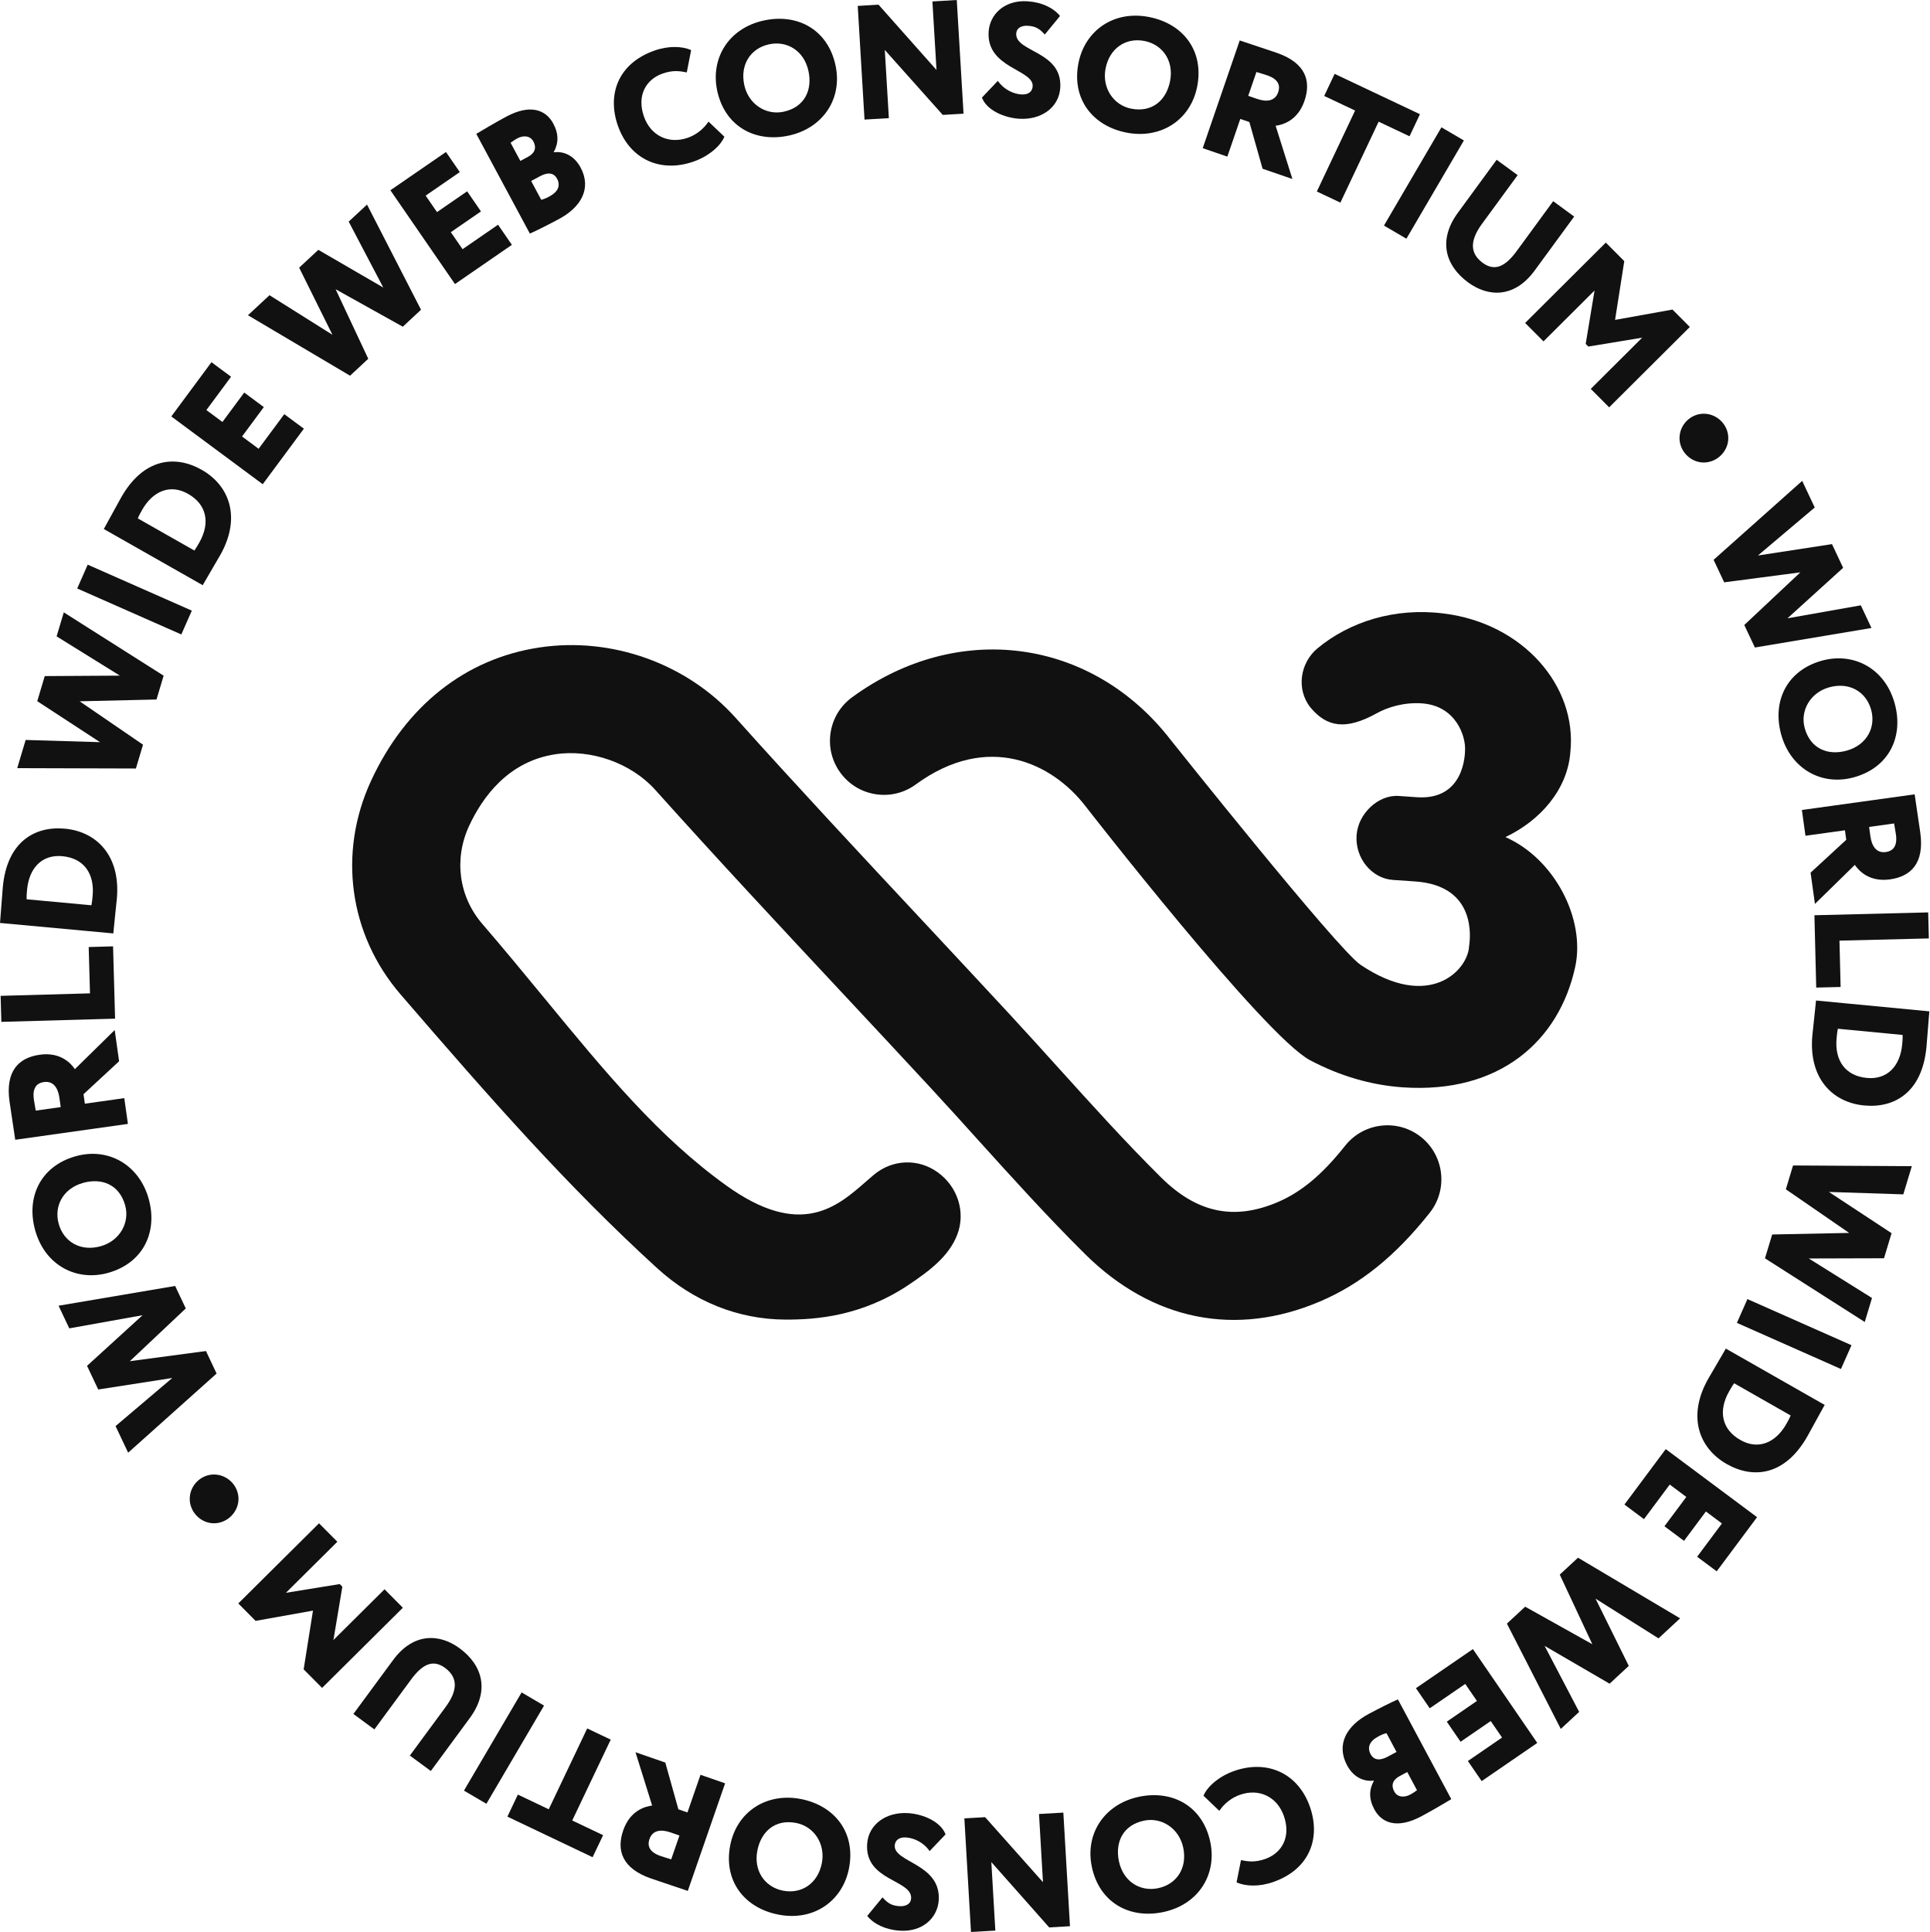
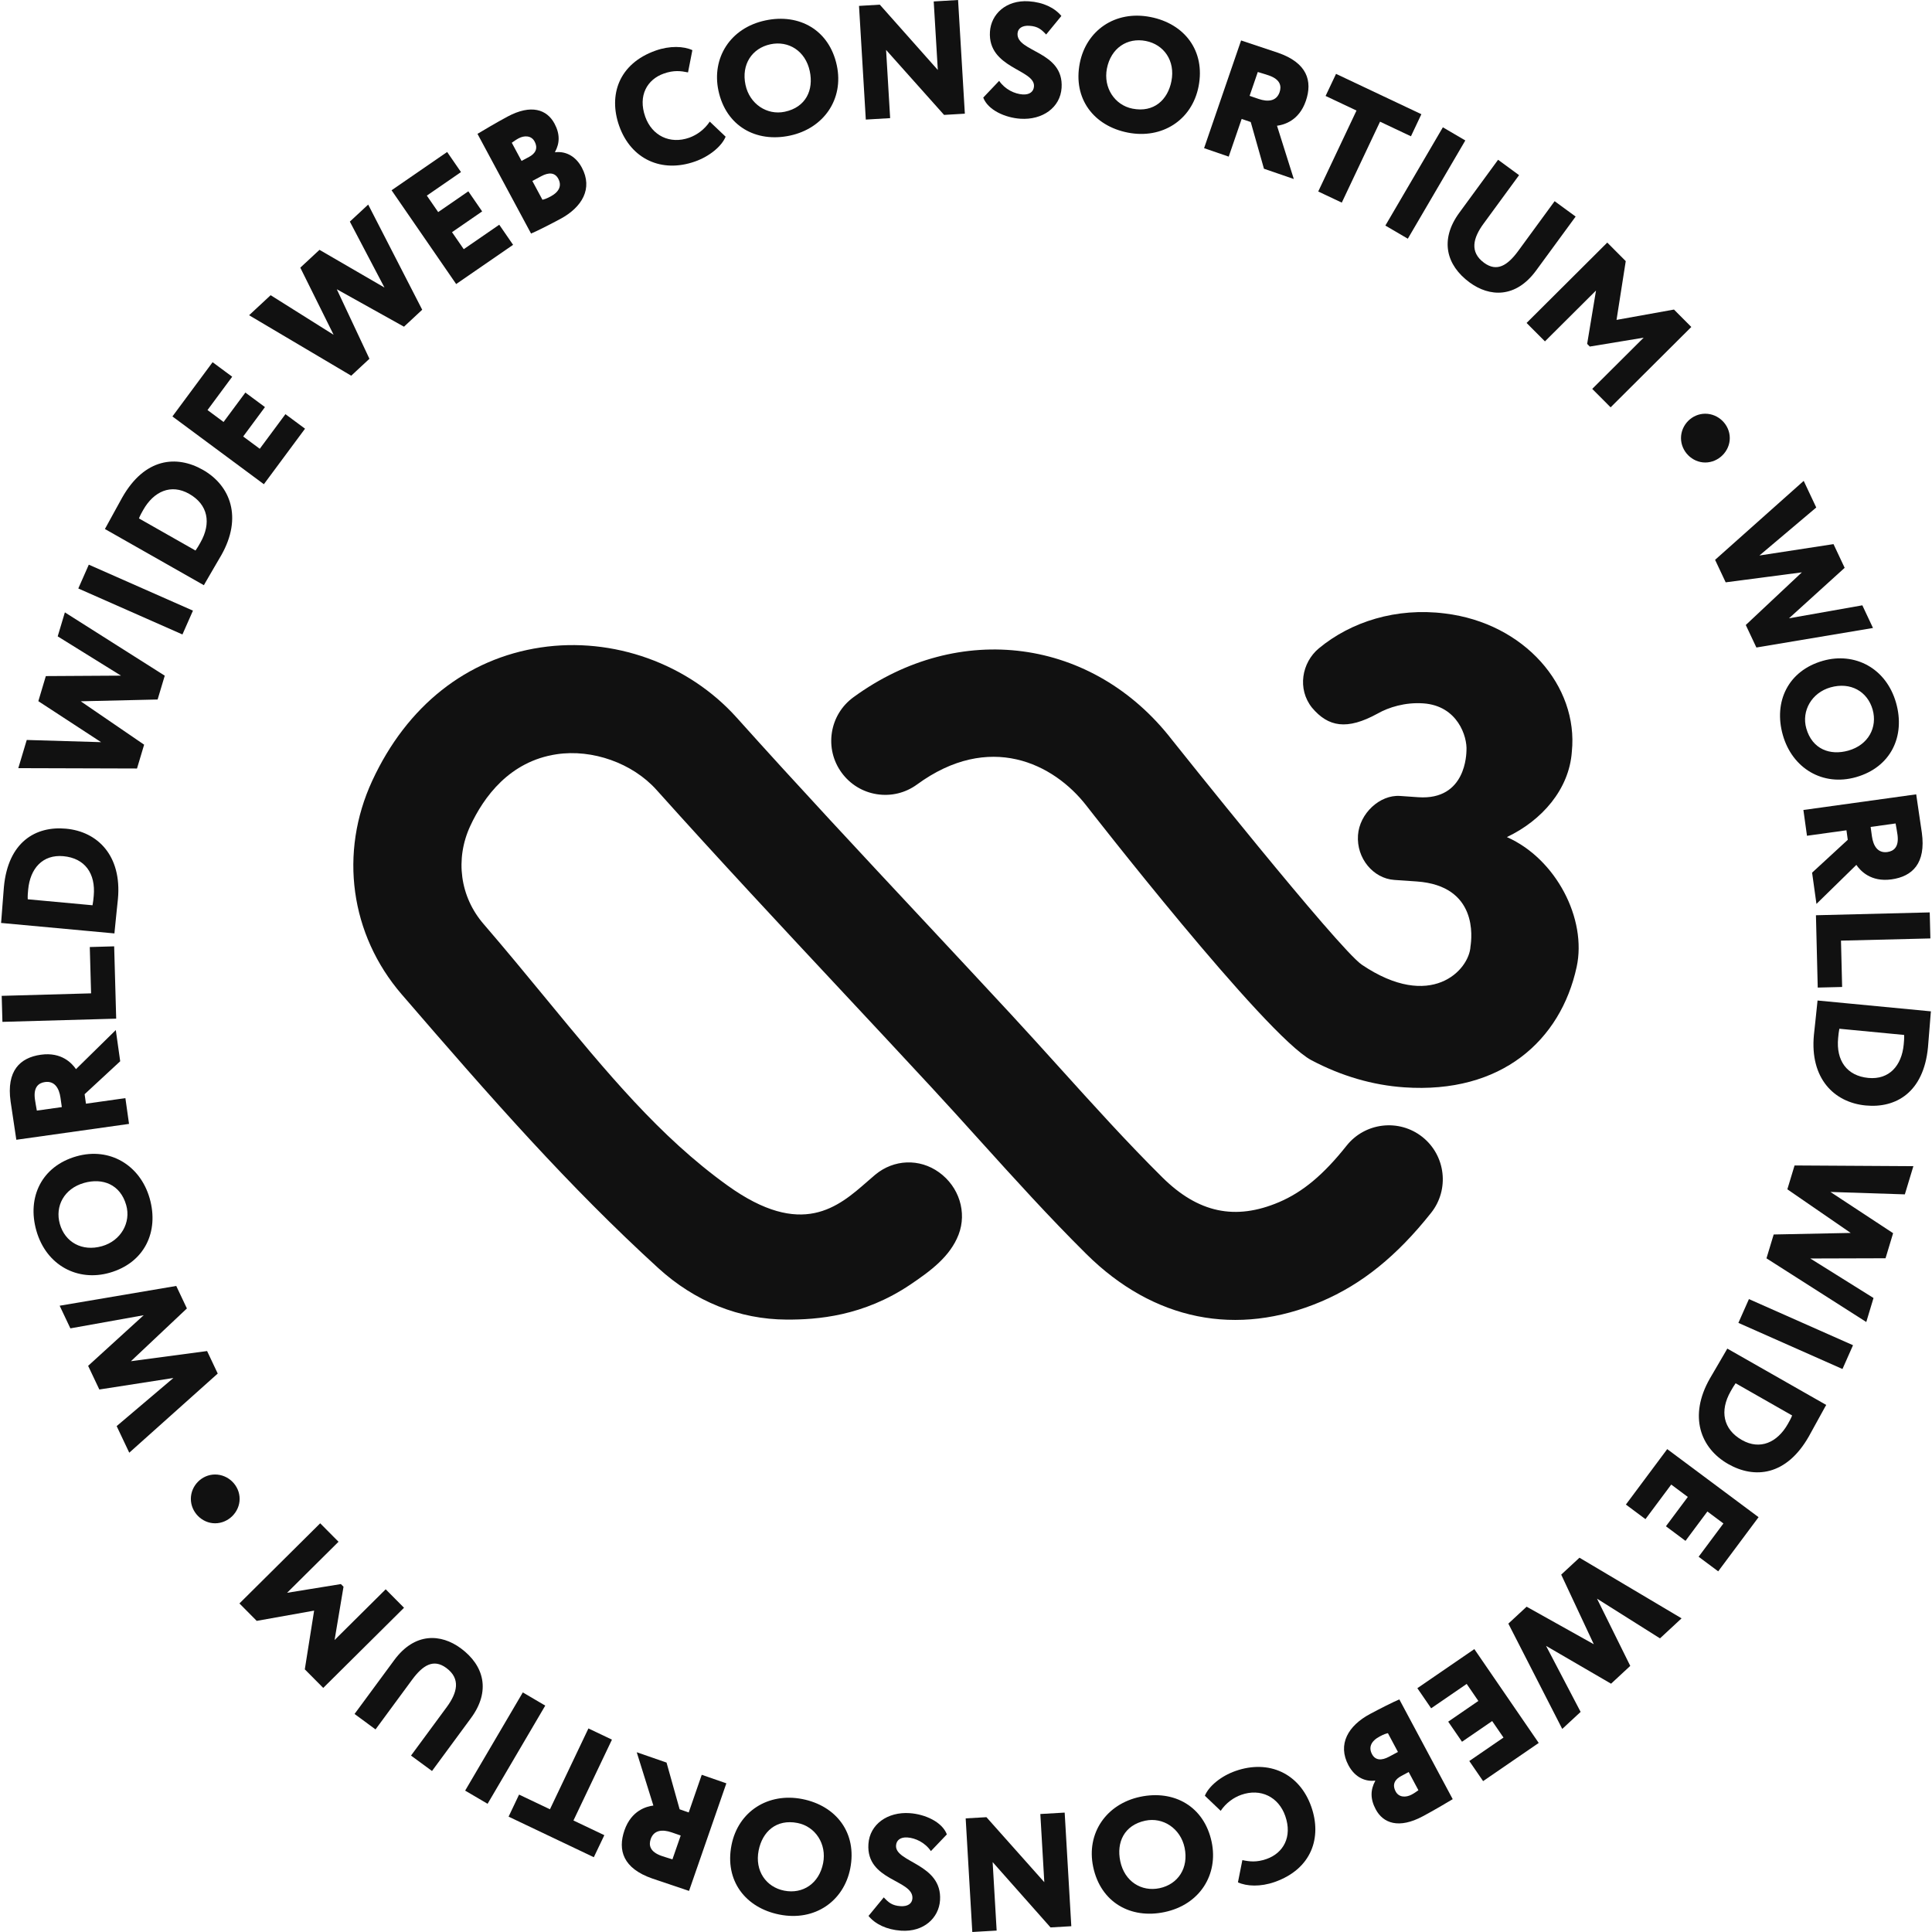
- <svg xmlns="http://www.w3.org/2000/svg" width="59.933" height="60" version="1.1" viewBox="0 0 44.95 45" id="svg102">
+ <svg xmlns="http://www.w3.org/2000/svg" width="120" height="120" version="1.1" viewBox="0 0 45 45" id="svg102">
  <defs id="defs106" />
-   <g transform="matrix(0.2006539,0,0,0.2006539,-14.88178,-13.28465)" id="g6">
+   <g transform="matrix(0.2006539,0,0,0.2006539,-14.85671,-13.28465)" id="g6">
    <path d="M 239.154,198.187 C 236.448,196.039 232.497,196.495 230.349,199.202 227.688,202.556 225.272,204.575 222.517,205.75 217.436,207.912 213.129,206.999 208.965,202.874 204.885,198.832 200.91,194.428 197.053,190.159 195.166,188.07 193.276,185.978 191.362,183.91 188.091,180.378 184.803,176.859 181.518,173.337 L 181.228,173.027 C 174.083,165.379 166.697,157.47 159.573,149.526 153.923,143.225 145.195,140.104 136.798,141.366 128.216,142.65 121.276,148.142 117.255,156.829 113.381,165.194 114.692,174.7 120.673,181.636 131.194,193.838 140.069,203.927 150.464,213.415 154.715,217.293 159.859,219.357 165.337,219.385 168.89,219.403 174.247,219.002 179.711,215.323 182.103,213.712 184.332,212.055 185.312,209.527 186.309,206.94 185.378,203.965 183.042,202.288 180.775,200.656 177.8,200.771 175.638,202.567 175.366,202.793 175.07,203.055 174.745,203.337 171.349,206.312 167.122,210.015 158.505,203.829 150.611,198.159 144.498,190.727 137.415,182.121 135.106,179.317 132.718,176.416 130.165,173.452 127.438,170.289 126.849,165.937 128.627,162.091 130.179,158.743 133.175,154.579 138.656,153.76 142.81,153.136 147.465,154.795 150.244,157.892 157.428,165.906 164.87,173.877 172.067,181.581 175.439,185.19 178.811,188.803 182.166,192.426 184.046,194.455 185.901,196.509 187.784,198.595 191.739,202.971 195.826,207.494 200.143,211.773 207.937,219.497 217.624,221.453 227.434,217.279 232.145,215.267 236.193,211.999 240.169,206.988 242.313,204.286 241.86,200.338 239.154,198.187 Z" style="fill:#111111" id="path2" />
    <path d="M 248.96,163.375 C 253.012,161.454 256.199,157.838 256.502,153.451 257.273,145.835 251.003,138.547 241.779,137.42 236.116,136.702 230.861,138.379 227.137,141.465 225.146,143.122 224.609,146.187 226.335,148.349 228.221,150.598 230.397,150.992 233.958,149.036 235.234,148.311 237.152,147.707 239.262,147.854 243.241,148.129 244.381,151.714 244.269,153.343 244.252,153.583 244.276,159.135 238.672,158.748 L 236.559,158.601 C 234.205,158.441 231.851,160.641 231.677,163.159 231.489,165.837 233.449,168.177 235.886,168.348 L 238.484,168.526 C 245.633,169.021 244.887,175.089 244.737,176.058 244.597,178.848 240.12,183.58 232.134,178.199 229.424,176.376 210.098,152.101 210.098,152.101 200.941,140.262 185.381,138.177 173.103,147.146 171.753,148.133 170.864,149.587 170.606,151.244 170.351,152.896 170.752,154.553 171.739,155.902 172.726,157.252 174.18,158.141 175.833,158.399 177.496,158.657 179.146,158.253 180.496,157.266 188.872,151.146 196.338,154.793 200.177,159.759 200.177,159.759 220.926,186.447 226.268,189.275 229.735,191.109 233.355,192.169 237.033,192.424 248.325,193.205 255.202,186.984 257.057,178.461 258.274,172.875 254.661,165.893 248.96,163.375 Z" style="fill:#111111" id="path4" />
  </g>
-   <g aria-label="WORLD WIDE WEB CONSORTIUM" transform="matrix(0.2006539,0,0,0.2006539,-14.88178,-13.28465)" id="g100">
+   <g aria-label="WORLD WIDE WEB CONSORTIUM" transform="matrix(0.2006539,0,0,0.2006539,-14.85671,-13.28465)" id="g100">
    <path id="polygon8" style="fill:#111111" d="M 85.572,227.5 94.17,226.163 87.583,231.749 89.046,234.836 99.316,225.649 98.081,223.037 89.239,224.216 95.737,218.091 94.502,215.48 80.966,217.775 82.211,220.403 90.721,218.877 84.272,224.754 Z" />
    <path d="M 86.764,213.949 C 90.817,212.795 92.518,209.187 91.417,205.318 90.313,201.449 86.766,199.335 82.914,200.434 78.863,201.588 77.161,205.195 78.263,209.063 79.417,213.116 83.077,215.001 86.764,213.949 Z M 80.988,208.289 C 80.404,206.234 81.47,204.184 83.794,203.521 85.938,202.91 88.003,203.678 88.691,206.094 89.27,208.128 88.066,210.24 85.886,210.861 83.56,211.525 81.588,210.396 80.988,208.289 Z" style="fill:#111111" id="path10" />
    <path d="M 88.597,193.678 84.019,194.324 83.864,193.222 87.995,189.398 87.483,185.774 82.862,190.313 C 82.407,189.653 81.206,188.296 78.778,188.64 76.366,188.98 74.77,190.5 75.272,194.069 75.324,194.444 75.834,197.783 75.937,198.512 L 89.019,196.669 88.597,193.678 Z M 78.318,195.126 C 78.212,194.513 78.16,194.274 78.097,193.822 77.895,192.385 78.532,191.913 79.262,191.811 80.365,191.656 80.903,192.495 81.064,193.635 L 81.217,194.718 Z" style="fill:#111111" id="path12" />
    <path id="polygon14" style="fill:#111111" d="M 84.615,181.515 74.239,181.805 74.323,184.825 87.529,184.453 87.294,176.058 84.464,176.138 Z" />
    <path d="M 87.354,174.239 C 87.47,172.98 87.666,171.253 87.731,170.557 88.194,165.538 85.382,162.736 81.698,162.4 78.202,162.075 74.977,163.92 74.493,169.183 74.413,170.047 74.254,172.383 74.19,173.079 L 74.166,173.343 87.325,174.558 87.354,174.239 Z M 84.921,170.203 C 84.881,170.635 84.856,170.899 84.782,171.29 L 77.263,170.596 C 77.24,170.215 77.279,169.801 77.31,169.481 77.534,167.037 78.978,165.371 81.403,165.593 83.904,165.826 85.16,167.608 84.921,170.203 Z" style="fill:#111111" id="path16" />
    <path id="polygon18" style="fill:#111111" d="M 78.492,147.6 85.777,152.357 77.146,152.102 76.166,155.374 89.945,155.415 90.772,152.65 83.412,147.613 92.338,147.405 93.166,144.64 81.573,137.291 80.739,140.075 88.085,144.635 79.362,144.687 Z" />
    <path id="rect20" style="fill:#111111" transform="rotate(-66.18191,89.78511,135.8039)" d="M 88.274,129.196 H 91.296 V 142.411 H 88.274 Z" />
    <path d="M 97.864,133.86 C 98.49,132.76 99.38,131.269 99.726,130.661 102.214,126.279 100.804,122.569 97.586,120.742 94.534,119.01 90.838,119.362 88.229,123.958 87.798,124.713 86.693,126.777 86.348,127.382 L 86.218,127.613 97.707,134.138 97.864,133.86 Z M 96.737,130.114 90.171,126.384 C 90.306,126.03 90.513,125.668 90.671,125.39 91.884,123.257 93.885,122.33 96.002,123.534 98.186,124.774 98.594,126.917 97.308,129.182 97.095,129.559 96.965,129.788 96.737,130.114 Z" style="fill:#111111" id="path22" />
    <path id="polygon24" style="fill:#111111" d="M 100.995,109.937 98.72,108.252 94.056,114.547 104.671,122.415 109.449,115.969 107.174,114.283 104.195,118.301 102.27,116.875 104.798,113.462 102.524,111.775 99.993,115.189 98.129,113.806 Z" />
    <path id="polygon26" style="fill:#111111" d="M 108.901,97.277 112.768,105.07 105.457,100.474 102.956,102.8 114.811,109.819 116.925,107.854 113.135,99.782 120.936,104.13 123.051,102.161 116.781,89.954 114.652,91.931 118.671,99.586 111.128,95.208 Z" />
    <path id="polygon28" style="fill:#111111" d="M 127.553,86.181 125.946,83.85 119.494,88.293 126.993,99.179 133.601,94.627 131.994,92.292 127.873,95.132 126.511,93.158 130.01,90.747 128.405,88.415 124.906,90.826 123.588,88.915 Z" />
    <path d="M 139.082,91.622 C 141.611,90.263 142.891,88.097 141.577,85.653 140.771,84.155 139.502,83.746 138.484,83.885 L 138.465,83.852 C 139.027,82.822 139.054,81.757 138.402,80.542 137.534,78.931 135.716,78.258 132.94,79.75 131.675,80.431 130.098,81.364 129.468,81.745 L 135.687,93.318 C 136.404,93.018 137.97,92.219 139.082,91.622 Z M 138.844,86.948 C 139.265,87.731 138.99,88.456 137.959,89.01 137.46,89.279 137.217,89.345 137.007,89.394 L 135.837,87.215 136.868,86.662 C 137.732,86.197 138.451,86.217 138.844,86.948 Z M 134.584,84.888 133.45,82.777 C 133.731,82.583 133.913,82.442 134.245,82.264 134.894,81.913 135.715,81.923 136.09,82.621 136.546,83.47 136.149,84.048 135.467,84.414 Z" style="fill:#111111" id="path30" />
    <path d="M 154.728,84.95 C 156.417,84.353 157.823,83.175 158.272,82.073 L 156.431,80.323 C 155.816,81.243 154.938,81.873 154.049,82.191 151.808,82.982 149.724,81.96 148.941,79.754 148.072,77.299 149.168,75.428 151.092,74.748 152.267,74.331 153.086,74.443 153.907,74.611 L 154.412,72.028 C 153.407,71.563 151.8,71.494 150.146,72.08 145.859,73.599 144.65,77.251 145.918,80.826 147.294,84.704 150.869,86.32 154.728,84.95 Z" style="fill:#111111" id="path32" />
    <path d="M 165.732,81.949 C 169.665,81.111 172.013,77.716 171.179,73.8 170.302,69.682 166.819,67.739 162.886,68.578 158.767,69.454 156.641,72.974 157.437,76.725 158.315,80.844 161.797,82.786 165.732,81.949 Z M 163.476,71.346 C 165.564,70.902 167.537,72.105 168.04,74.469 168.504,76.649 167.598,78.655 165.142,79.177 163.073,79.618 161.049,78.273 160.579,76.057 160.075,73.693 161.332,71.803 163.476,71.346 Z" style="fill:#111111" id="path34" />
    <path id="polygon36" style="fill:#111111" d="M 186.041,79.403 185.255,66.207 182.427,66.375 182.903,74.331 176.169,66.748 173.756,66.892 174.544,80.087 177.37,79.92 176.898,72.002 183.629,79.545 Z" />
    <path d="M 192.758,77.171 C 191.835,77.109 190.714,76.602 190.023,75.592 L 188.176,77.534 C 188.723,78.988 190.727,79.875 192.498,79.99 195.042,80.155 197.122,78.702 197.271,76.404 197.55,72.108 192.015,72.278 192.158,70.093 192.196,69.491 192.71,69.145 193.539,69.201 194.518,69.262 194.931,69.631 195.478,70.214 L 197.245,68.059 C 196.474,67.12 195.153,66.467 193.459,66.356 190.821,66.186 189.086,67.85 188.955,69.885 188.679,74.142 194.195,74.255 194.067,76.232 194.027,76.855 193.548,77.221 192.758,77.171 Z" style="fill:#111111" id="path38" />
    <path d="M 204.964,81.6 C 208.912,82.375 212.403,80.169 213.172,76.239 213.979,72.106 211.538,68.954 207.588,68.182 203.455,67.371 200.117,69.781 199.382,73.542 198.573,77.676 201.017,80.828 204.963,81.6 Z M 202.532,74.16 C 202.997,71.787 204.894,70.541 207.045,70.963 209.14,71.372 210.485,73.252 210.021,75.625 209.594,77.81 207.973,79.304 205.508,78.82 203.433,78.414 202.098,76.383 202.532,74.16 Z" style="fill:#111111" id="path40" />
    <path d="M 218.174,80.012 219.227,80.372 220.762,85.794 224.226,86.985 222.277,80.804 C 223.074,80.696 224.827,80.24 225.625,77.917 226.416,75.612 225.785,73.498 222.372,72.325 222.015,72.204 218.806,71.141 218.108,70.902 L 213.812,83.406 216.671,84.388 218.174,80.012 Z M 220.047,74.564 C 220.642,74.748 220.881,74.811 221.308,74.956 222.685,75.428 222.815,76.213 222.575,76.911 222.213,77.964 221.22,78.061 220.132,77.688 L 219.095,77.332 Z" style="fill:#111111" id="path42" />
    <path id="polygon44" style="fill:#111111" d="M 237.825,82.027 239.035,79.464 229.129,74.781 227.916,77.345 231.505,79.039 227.062,88.436 229.796,89.727 234.237,80.332 Z" />
    <path id="rect46" style="fill:#111111" transform="rotate(-59.6634,239.4952,87.451)" d="M 232.888,85.941 H 246.103 V 88.961 H 232.888 Z" />
    <path d="M 244.645,99.001 C 246.932,100.674 249.973,100.865 252.358,97.603 L 256.942,91.345 254.503,89.56 250.279,95.333 C 249.029,97.039 247.797,97.798 246.318,96.716 244.613,95.467 245.033,93.835 246.25,92.174 L 250.377,86.538 247.939,84.754 243.435,90.907 C 241.149,94.031 241.904,96.994 244.645,99.001 Z" style="fill:#111111" id="path48" />
    <path id="polygon50" style="fill:#111111" d="M 268.356,102.14 261.689,103.34 262.758,96.52 260.613,94.365 251.247,103.696 253.378,105.834 259.306,99.931 258.278,106.126 258.585,106.435 264.837,105.404 258.868,111.348 261.002,113.49 270.369,104.161 Z" />
    <path id="polygon52" style="fill:#111111" d="M 286.875,129.368 278.275,130.689 284.872,125.117 283.416,122.026 273.129,131.192 274.359,133.804 283.201,132.645 276.692,138.756 277.923,141.37 291.459,139.103 290.222,136.472 281.708,137.979 288.17,132.119 Z" />
    <path d="M 285.65,142.911 C 281.601,144.061 279.894,147.662 280.993,151.529 282.09,155.398 285.631,157.512 289.481,156.42 293.532,155.271 295.236,151.668 294.139,147.801 292.992,143.752 289.336,141.867 285.65,142.911 Z M 291.416,148.573 C 291.997,150.625 290.932,152.675 288.606,153.334 286.464,153.942 284.402,153.173 283.716,150.757 283.14,148.723 284.346,146.615 286.525,145.998 288.849,145.338 290.817,146.466 291.416,148.573 Z" style="fill:#111111" id="path54" />
    <path d="M 283.796,163.222 288.378,162.587 288.531,163.691 284.39,167.506 284.895,171.134 289.527,166.603 C 289.98,167.263 291.18,168.622 293.611,168.285 296.024,167.949 297.624,166.43 297.128,162.858 297.078,162.485 296.572,159.142 296.474,158.413 L 283.38,160.23 283.796,163.222 Z M 294.082,161.794 C 294.188,162.408 294.24,162.65 294.302,163.097 294.5,164.538 293.861,165.007 293.132,165.111 292.028,165.264 291.494,164.423 291.334,163.281 L 291.185,162.197 294.082,161.794 Z" style="fill:#111111" id="path56" />
    <path id="polygon58" style="fill:#111111" d="M 287.743,175.396 298.121,175.14 298.044,172.119 284.836,172.449 285.044,180.845 287.877,180.775 Z" />
    <path d="M 285.022,182.346 284.99,182.665 C 284.871,183.926 284.667,185.651 284.6,186.349 284.122,191.368 286.926,194.18 290.612,194.53 294.11,194.865 297.34,193.029 297.843,187.765 297.925,186.9 298.091,184.563 298.157,183.868 L 298.183,183.604 285.022,182.346 Z M 295.024,187.458 C 294.792,189.903 293.342,191.566 290.918,191.333 288.417,191.094 287.163,189.306 287.412,186.713 287.453,186.279 287.478,186.015 287.554,185.623 L 295.073,186.343 C 295.094,186.723 295.055,187.137 295.024,187.458 Z" style="fill:#111111" id="path60" />
    <path id="polygon62" style="fill:#111111" d="M 293.794,209.355 286.516,204.568 295.156,204.849 296.146,201.576 282.354,201.494 281.517,204.261 288.87,209.325 279.931,209.506 279.094,212.274 290.68,219.665 291.52,216.879 284.181,212.292 292.915,212.266 Z" />
    <path id="rect64" style="fill:#111111" transform="rotate(-66.09787,282.4875,221.0634)" d="M 280.977,214.455 H 283.998 V 227.671 H 280.977 Z" />
    <path d="M 274.389,223.03 C 273.762,224.129 272.87,225.618 272.523,226.227 270.027,230.605 271.433,234.317 274.647,236.149 277.697,237.888 281.396,237.541 284.011,232.948 284.44,232.191 285.551,230.131 285.896,229.523 L 286.03,229.293 274.547,222.751 Z M 275.512,226.776 282.073,230.515 C 281.934,230.872 281.727,231.233 281.569,231.513 280.354,233.644 278.351,234.567 276.236,233.361 274.054,232.118 273.648,229.973 274.937,227.71 275.152,227.333 275.283,227.102 275.512,226.776 Z" style="fill:#111111" id="path66" />
    <path id="polygon68" style="fill:#111111" d="M 271.218,246.915 273.49,248.607 278.176,242.321 267.573,234.42 262.775,240.856 265.046,242.548 268.038,238.535 269.963,239.971 267.422,243.376 269.694,245.07 272.235,241.661 274.097,243.051 Z" />
    <path id="polygon70" style="fill:#111111" d="M 263.282,259.584 259.422,251.78 266.733,256.388 269.239,254.064 257.386,247.026 255.267,248.989 259.049,257.07 251.251,252.712 249.131,254.677 255.387,266.901 257.52,264.924 253.509,257.261 261.054,261.651 Z" />
    <path id="polygon72" style="fill:#111111" d="M 244.598,270.626 246.2,272.959 252.656,268.528 245.183,257.634 238.568,262.172 240.17,264.506 244.294,261.677 245.649,263.654 242.149,266.058 243.751,268.39 247.252,265.988 248.567,267.903 Z" />
    <path d="M 233.078,265.164 C 230.549,266.516 229.265,268.68 230.573,271.126 231.374,272.622 232.644,273.037 233.663,272.898 L 233.68,272.931 C 233.118,273.96 233.087,275.026 233.738,276.239 234.6,277.853 236.419,278.53 239.198,277.043 240.463,276.368 242.041,275.437 242.673,275.055 L 236.476,263.473 C 235.758,263.774 234.192,264.567 233.078,265.164 Z M 233.307,269.835 C 232.891,269.052 233.165,268.328 234.197,267.776 234.696,267.507 234.939,267.443 235.15,267.394 L 236.315,269.574 235.284,270.126 C 234.418,270.588 233.699,270.567 233.307,269.835 Z M 237.561,271.903 238.691,274.018 C 238.41,274.212 238.228,274.353 237.896,274.528 237.247,274.875 236.426,274.866 236.053,274.167 235.6,273.318 235.996,272.74 236.681,272.376 Z" style="fill:#111111" id="path74" />
    <path d="M 217.452,271.785 C 215.761,272.379 214.354,273.556 213.902,274.656 L 215.739,276.409 C 216.356,275.493 217.235,274.863 218.127,274.55 220.369,273.759 222.452,274.786 223.23,276.994 224.094,279.45 222.99,281.321 221.067,281.998 219.894,282.41 219.075,282.3 218.255,282.128 L 217.742,284.709 C 218.747,285.176 220.352,285.251 222.008,284.668 226.3,283.156 227.515,279.506 226.255,275.928 224.889,272.048 221.317,270.425 217.452,271.785 Z" style="fill:#111111" id="path76" />
    <path d="M 206.404,274.778 C 202.468,275.607 200.114,279.001 200.938,282.918 201.808,287.04 205.288,288.991 209.226,288.16 213.347,287.292 215.482,283.774 214.69,280.019 213.822,275.899 210.342,273.95 206.404,274.778 Z M 208.641,285.388 C 206.553,285.827 204.578,284.623 204.082,282.257 203.622,280.075 204.53,278.069 206.989,277.551 209.06,277.114 211.08,278.464 211.549,280.683 212.047,283.048 210.785,284.935 208.641,285.388 Z" style="fill:#111111" id="path78" />
    <path id="polygon80" style="fill:#111111" d="M 198.399,289.802 197.629,276.614 194.803,276.777 195.265,284.692 188.547,277.145 186.137,277.284 186.906,290.473 189.733,290.309 189.268,282.359 195.987,289.942 Z" />
    <path d="M 179.366,279.499 C 180.289,279.56 181.41,280.072 182.101,281.083 L 183.953,279.143 C 183.406,277.685 181.402,276.795 179.63,276.677 177.085,276.505 175.001,277.958 174.848,280.257 174.561,284.557 180.102,284.393 179.954,286.582 179.914,287.184 179.399,287.53 178.567,287.474 177.59,287.408 177.177,287.04 176.63,286.455 L 174.858,288.608 C 175.629,289.55 176.948,290.206 178.644,290.321 181.282,290.494 183.023,288.833 183.16,286.797 183.445,282.536 177.922,282.413 178.054,280.433 178.095,279.811 178.573,279.447 179.366,279.499 Z" style="fill:#111111" id="path82" />
    <path d="M 167.167,275.04 C 163.222,274.264 159.728,276.463 158.954,280.389 158.14,284.52 160.579,287.674 164.526,288.451 168.655,289.267 171.996,286.865 172.737,283.106 173.553,278.975 171.114,275.817 167.167,275.04 Z M 169.589,282.484 C 169.122,284.855 167.221,286.098 165.072,285.674 162.979,285.261 161.638,283.382 162.104,281.011 162.535,278.824 164.156,277.334 166.619,277.819 168.695,278.228 170.026,280.261 169.589,282.484 Z" style="fill:#111111" id="path84" />
    <path d="M 153.987,276.597 152.933,276.231 151.414,270.807 147.953,269.607 149.885,275.795 C 149.09,275.899 147.336,276.35 146.53,278.667 145.732,280.971 146.358,283.086 149.766,284.268 150.123,284.392 153.329,285.463 154.025,285.704 L 158.357,273.216 155.5,272.225 Z M 152.098,282.04 C 151.503,281.852 151.265,281.79 150.838,281.641 149.462,281.163 149.335,280.381 149.576,279.686 149.941,278.631 150.932,278.537 152.022,278.914 L 153.058,279.273 152.098,282.04 Z" style="fill:#111111" id="path86" />
    <path id="polygon88" style="fill:#111111" d="M 142.346,266.844 137.879,276.229 134.295,274.523 133.079,277.083 142.972,281.793 144.192,279.235 140.608,277.529 145.076,268.144 Z" />
    <path id="rect90" style="fill:#111111" transform="rotate(-59.57622,132.685,269.1273)" d="M 126.076,267.617 H 139.294 V 270.638 H 126.076 Z" />
    <path d="M 127.525,257.536 C 125.242,255.857 122.2,255.658 119.803,258.914 L 115.198,265.164 117.633,266.957 121.878,261.191 C 123.132,259.488 124.369,258.733 125.844,259.82 127.549,261.075 127.12,262.706 125.9,264.364 L 121.753,269.994 124.189,271.785 128.714,265.639 C 131.011,262.52 130.262,259.554 127.525,257.536 Z" style="fill:#111111" id="path92" />
    <path id="polygon94" style="fill:#111111" d="M 103.841,254.358 110.505,253.169 109.423,259.985 111.563,262.14 120.941,252.835 118.813,250.692 112.88,256.581 113.917,250.393 113.612,250.086 107.363,251.1 113.337,245.174 111.209,243.031 101.835,252.335 Z" />
    <path d="M 99.008,237.367 C 97.479,237.367 96.196,238.65 96.196,240.198 96.196,241.727 97.479,243.031 99.008,243.031 100.556,243.031 101.858,241.727 101.858,240.198 101.858,238.65 100.556,237.367 99.008,237.367 Z" style="fill:#111111" id="path96" />
    <path d="M 269.172,117.062 C 269.172,118.591 270.456,119.894 271.985,119.894 273.532,119.894 274.835,118.591 274.835,117.062 274.835,115.514 273.532,114.231 271.985,114.231 270.456,114.231 269.172,115.514 269.172,117.062 Z" style="fill:#111111" id="path98" />
  </g>
</svg>
